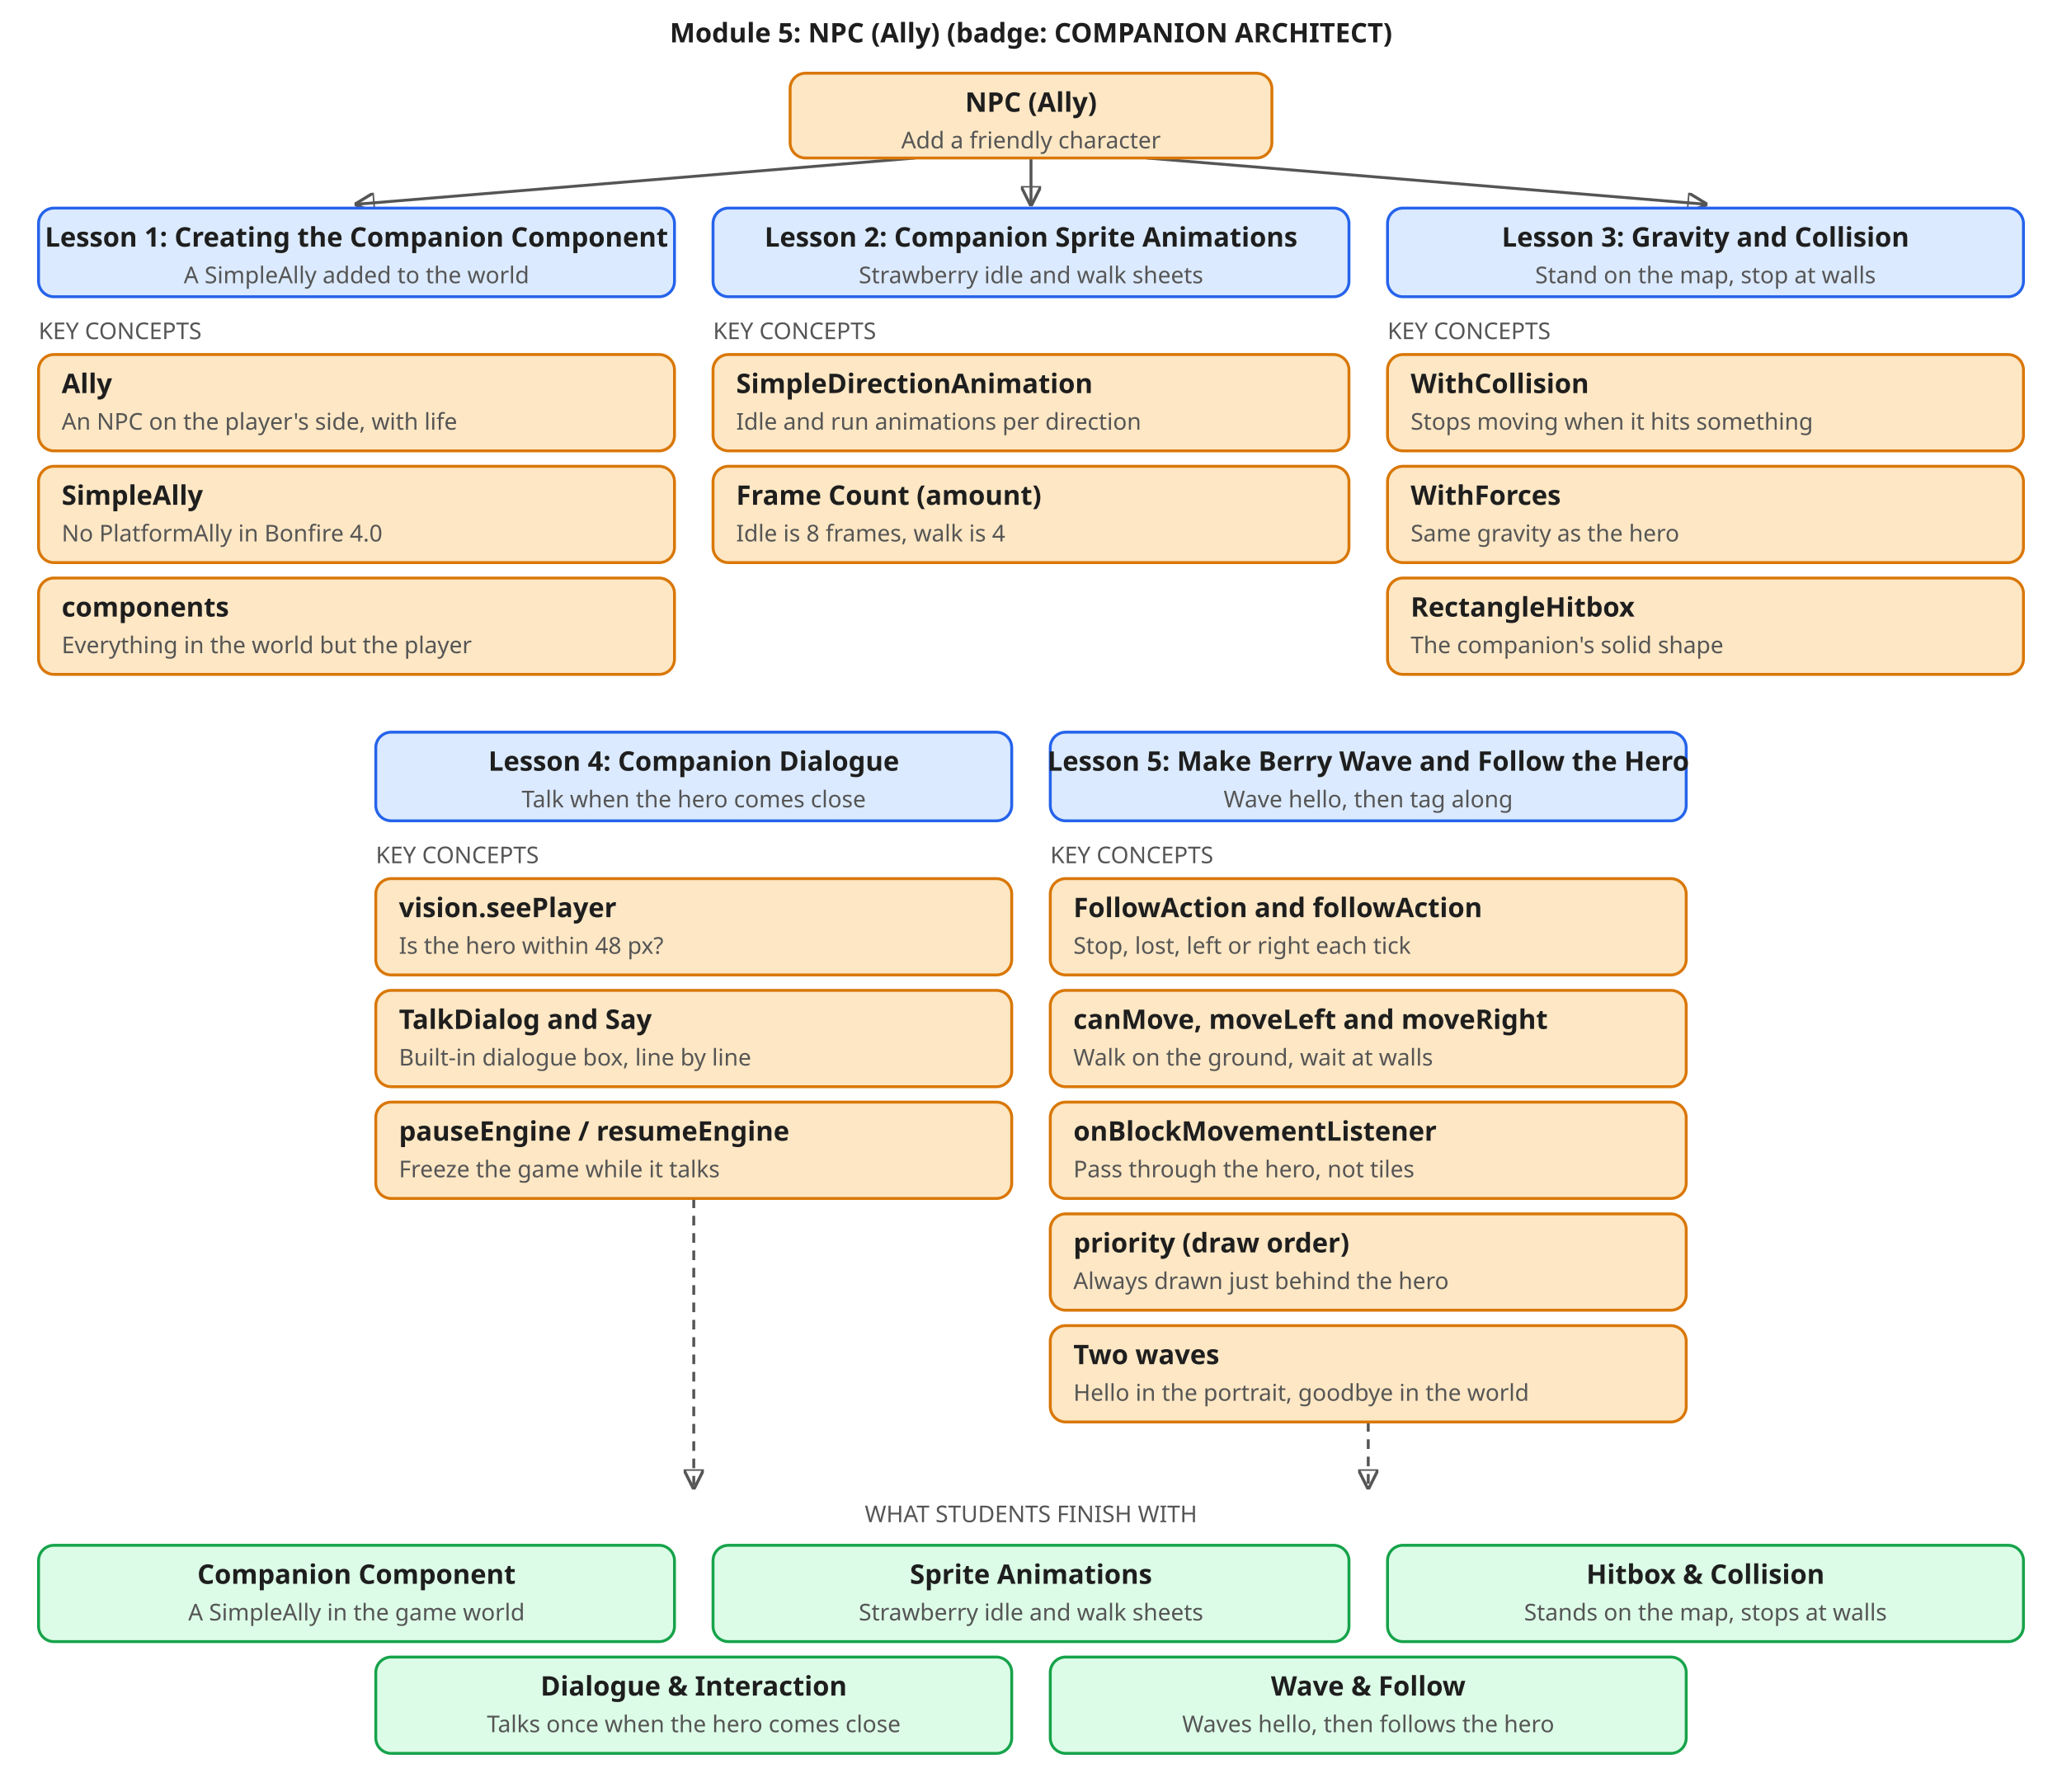
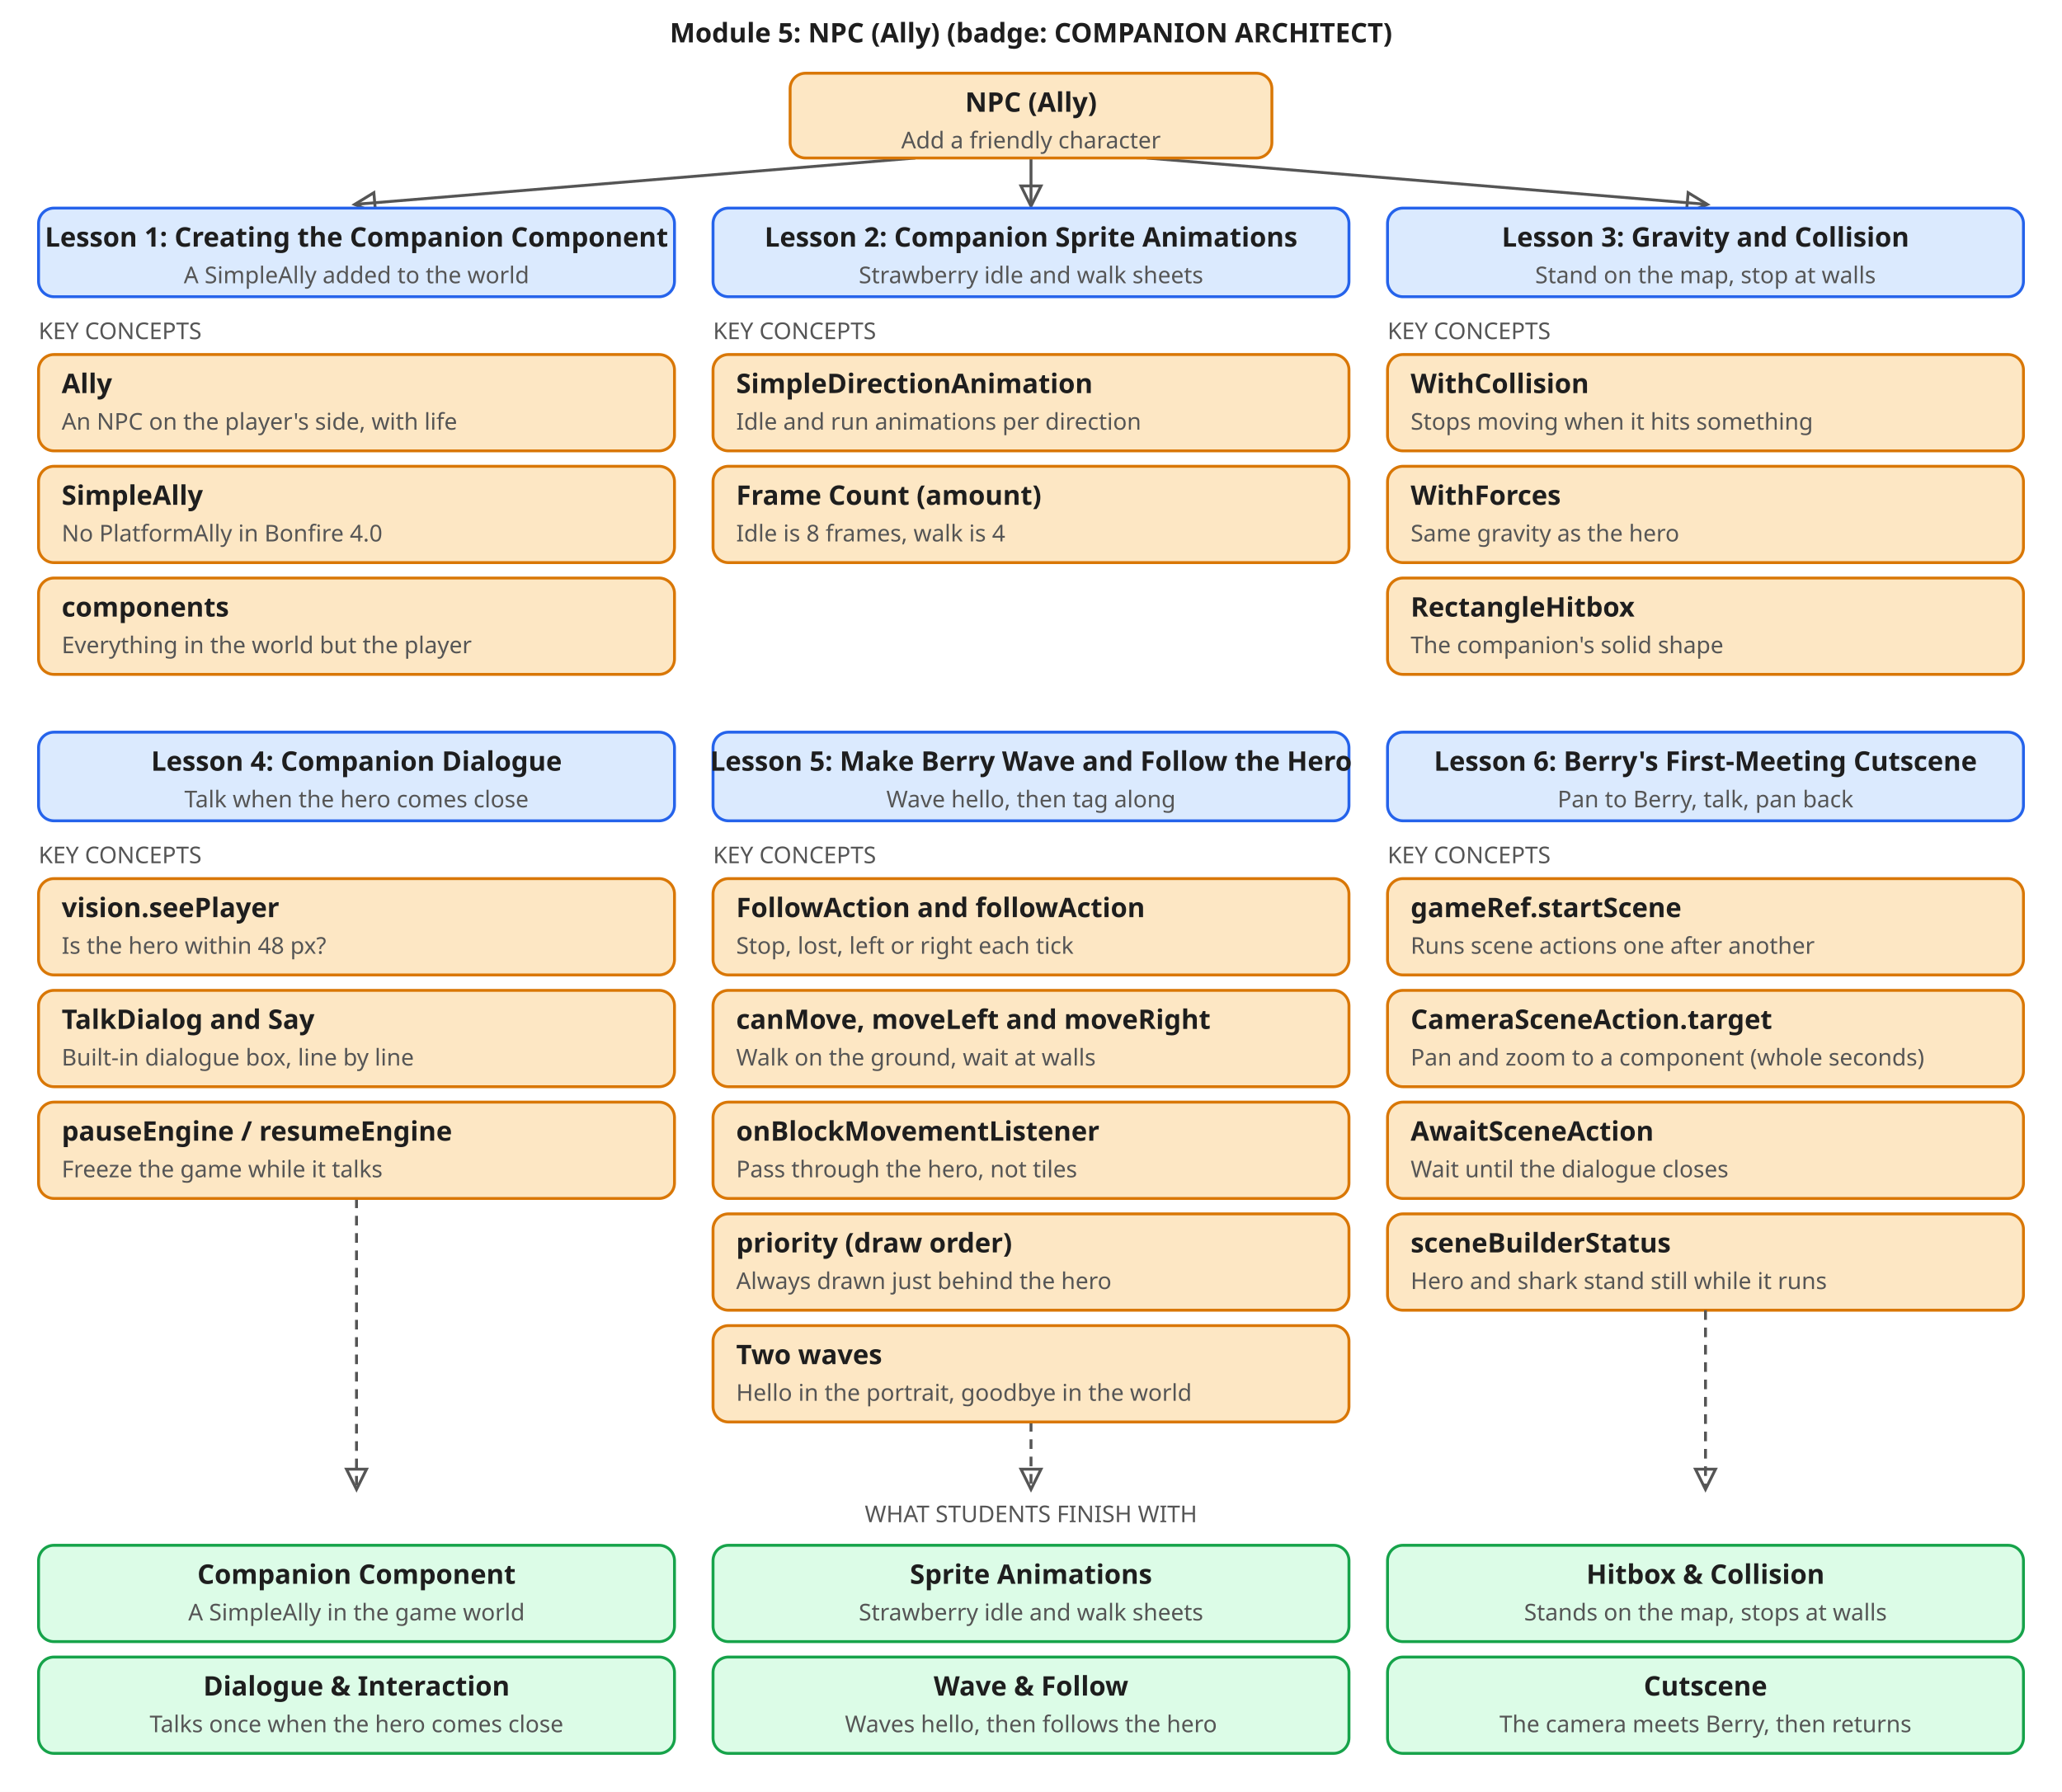
- <svg xmlns="http://www.w3.org/2000/svg" viewBox="0 0 1070 930">
-   <defs>
-     <marker id="ah" viewBox="0 0 10 10" refX="9" refY="5" markerWidth="7" markerHeight="7" orient="auto-start-reverse">
-       <path d="M0,0 L10,5 L0,10 z" fill="none" stroke="context-stroke" stroke-width="1.5" />
-     </marker>
-   </defs>
-   <style>rect{stroke-width:1.5}.th{font:600 14px sans-serif;fill:#1e1e1e}.ts{font:12px sans-serif;fill:#555}.c-amber rect{fill:#fde7c4;stroke:#d97706}.c-blue rect{fill:#dbeafe;stroke:#2563eb}.c-green rect{fill:#dcfce7;stroke:#16a34a}.arr{stroke:#555;stroke-width:1.5}</style>
-   <rect width="100%" height="100%" fill="#fff" />
-   <line class="arr" x1="475" y1="82" x2="185" y2="106" marker-end="url(#ah)" />
-   <line class="arr" x1="535" y1="82" x2="535" y2="106" marker-end="url(#ah)" />
-   <line class="arr" x1="595" y1="82" x2="885" y2="106" marker-end="url(#ah)" />
-   <line class="arr" x1="360" y1="622" x2="360" y2="772" marker-end="url(#ah)" stroke-dasharray="5 4" />
-   <line class="arr" x1="710" y1="738" x2="710" y2="772" marker-end="url(#ah)" stroke-dasharray="5 4" />
-   <text class="th" x="535" y="22" text-anchor="middle">Module 5: NPC (Ally) (badge: COMPANION ARCHITECT)</text>
-   <text class="ts" x="20" y="176" text-anchor="start">KEY CONCEPTS</text>
-   <text class="ts" x="370" y="176" text-anchor="start">KEY CONCEPTS</text>
-   <text class="ts" x="720" y="176" text-anchor="start">KEY CONCEPTS</text>
-   <text class="ts" x="195" y="448" text-anchor="start">KEY CONCEPTS</text>
-   <text class="ts" x="545" y="448" text-anchor="start">KEY CONCEPTS</text>
-   <text class="ts" x="535" y="790" text-anchor="middle">WHAT STUDENTS FINISH WITH</text>
-   <g class="c-amber">
-     <rect x="410" y="38" width="250" height="44" rx="8" />
-     <text class="th" x="535" y="58" text-anchor="middle">NPC (Ally)</text>
-     <text class="ts" x="535" y="77" text-anchor="middle">Add a friendly character</text>
-   </g>
-   <g class="c-blue">
-     <rect x="20" y="108" width="330" height="46" rx="8" />
-     <text class="th" x="185" y="128" text-anchor="middle">Lesson 1: Creating the Companion Component</text>
-     <text class="ts" x="185" y="147" text-anchor="middle">A SimpleAlly added to the world</text>
-   </g>
-   <g class="c-amber">
-     <rect x="20" y="184" width="330" height="50" rx="8" />
-     <text class="th" x="32" y="204" text-anchor="start">Ally</text>
-     <text class="ts" x="32" y="223" text-anchor="start">An NPC on the player's side, with life</text>
-   </g>
-   <g class="c-amber">
-     <rect x="20" y="242" width="330" height="50" rx="8" />
-     <text class="th" x="32" y="262" text-anchor="start">SimpleAlly</text>
-     <text class="ts" x="32" y="281" text-anchor="start">No PlatformAlly in Bonfire 4.0</text>
-   </g>
-   <g class="c-amber">
-     <rect x="20" y="300" width="330" height="50" rx="8" />
-     <text class="th" x="32" y="320" text-anchor="start">components</text>
-     <text class="ts" x="32" y="339" text-anchor="start">Everything in the world but the player</text>
-   </g>
-   <g class="c-blue">
-     <rect x="370" y="108" width="330" height="46" rx="8" />
-     <text class="th" x="535" y="128" text-anchor="middle">Lesson 2: Companion Sprite Animations</text>
-     <text class="ts" x="535" y="147" text-anchor="middle">Strawberry idle and walk sheets</text>
-   </g>
-   <g class="c-amber">
-     <rect x="370" y="184" width="330" height="50" rx="8" />
-     <text class="th" x="382" y="204" text-anchor="start">SimpleDirectionAnimation</text>
-     <text class="ts" x="382" y="223" text-anchor="start">Idle and run animations per direction</text>
-   </g>
-   <g class="c-amber">
-     <rect x="370" y="242" width="330" height="50" rx="8" />
-     <text class="th" x="382" y="262" text-anchor="start">Frame Count (amount)</text>
-     <text class="ts" x="382" y="281" text-anchor="start">Idle is 8 frames, walk is 4</text>
-   </g>
-   <g class="c-blue">
-     <rect x="720" y="108" width="330" height="46" rx="8" />
-     <text class="th" x="885" y="128" text-anchor="middle">Lesson 3: Gravity and Collision</text>
-     <text class="ts" x="885" y="147" text-anchor="middle">Stand on the map, stop at walls</text>
-   </g>
-   <g class="c-amber">
-     <rect x="720" y="184" width="330" height="50" rx="8" />
-     <text class="th" x="732" y="204" text-anchor="start">WithCollision</text>
-     <text class="ts" x="732" y="223" text-anchor="start">Stops moving when it hits something</text>
-   </g>
-   <g class="c-amber">
-     <rect x="720" y="242" width="330" height="50" rx="8" />
-     <text class="th" x="732" y="262" text-anchor="start">WithForces</text>
-     <text class="ts" x="732" y="281" text-anchor="start">Same gravity as the hero</text>
-   </g>
-   <g class="c-amber">
-     <rect x="720" y="300" width="330" height="50" rx="8" />
-     <text class="th" x="732" y="320" text-anchor="start">RectangleHitbox</text>
-     <text class="ts" x="732" y="339" text-anchor="start">The companion's solid shape</text>
-   </g>
-   <g class="c-blue">
-     <rect x="195" y="380" width="330" height="46" rx="8" />
-     <text class="th" x="360" y="400" text-anchor="middle">Lesson 4: Companion Dialogue</text>
-     <text class="ts" x="360" y="419" text-anchor="middle">Talk when the hero comes close</text>
-   </g>
-   <g class="c-amber">
-     <rect x="195" y="456" width="330" height="50" rx="8" />
-     <text class="th" x="207" y="476" text-anchor="start">vision.seePlayer</text>
-     <text class="ts" x="207" y="495" text-anchor="start">Is the hero within 48 px?</text>
-   </g>
-   <g class="c-amber">
-     <rect x="195" y="514" width="330" height="50" rx="8" />
-     <text class="th" x="207" y="534" text-anchor="start">TalkDialog and Say</text>
-     <text class="ts" x="207" y="553" text-anchor="start">Built-in dialogue box, line by line</text>
-   </g>
-   <g class="c-amber">
-     <rect x="195" y="572" width="330" height="50" rx="8" />
-     <text class="th" x="207" y="592" text-anchor="start">pauseEngine / resumeEngine</text>
-     <text class="ts" x="207" y="611" text-anchor="start">Freeze the game while it talks</text>
-   </g>
-   <g class="c-blue">
-     <rect x="545" y="380" width="330" height="46" rx="8" />
-     <text class="th" x="710" y="400" text-anchor="middle">Lesson 5: Make Berry Wave and Follow the Hero</text>
-     <text class="ts" x="710" y="419" text-anchor="middle">Wave hello, then tag along</text>
-   </g>
-   <g class="c-amber">
-     <rect x="545" y="456" width="330" height="50" rx="8" />
-     <text class="th" x="557" y="476" text-anchor="start">FollowAction and followAction</text>
-     <text class="ts" x="557" y="495" text-anchor="start">Stop, lost, left or right each tick</text>
-   </g>
-   <g class="c-amber">
-     <rect x="545" y="514" width="330" height="50" rx="8" />
-     <text class="th" x="557" y="534" text-anchor="start">canMove, moveLeft and moveRight</text>
-     <text class="ts" x="557" y="553" text-anchor="start">Walk on the ground, wait at walls</text>
-   </g>
-   <g class="c-amber">
-     <rect x="545" y="572" width="330" height="50" rx="8" />
-     <text class="th" x="557" y="592" text-anchor="start">onBlockMovementListener</text>
-     <text class="ts" x="557" y="611" text-anchor="start">Pass through the hero, not tiles</text>
-   </g>
-   <g class="c-amber">
-     <rect x="545" y="630" width="330" height="50" rx="8" />
-     <text class="th" x="557" y="650" text-anchor="start">priority (draw order)</text>
-     <text class="ts" x="557" y="669" text-anchor="start">Always drawn just behind the hero</text>
-   </g>
-   <g class="c-amber">
-     <rect x="545" y="688" width="330" height="50" rx="8" />
-     <text class="th" x="557" y="708" text-anchor="start">Two waves</text>
-     <text class="ts" x="557" y="727" text-anchor="start">Hello in the portrait, goodbye in the world</text>
-   </g>
-   <g class="c-green">
-     <rect x="20" y="802" width="330" height="50" rx="8" />
-     <text class="th" x="185" y="822" text-anchor="middle">Companion Component</text>
-     <text class="ts" x="185" y="841" text-anchor="middle">A SimpleAlly in the game world</text>
-   </g>
-   <g class="c-green">
-     <rect x="370" y="802" width="330" height="50" rx="8" />
-     <text class="th" x="535" y="822" text-anchor="middle">Sprite Animations</text>
-     <text class="ts" x="535" y="841" text-anchor="middle">Strawberry idle and walk sheets</text>
-   </g>
-   <g class="c-green">
-     <rect x="720" y="802" width="330" height="50" rx="8" />
-     <text class="th" x="885" y="822" text-anchor="middle">Hitbox &amp; Collision</text>
-     <text class="ts" x="885" y="841" text-anchor="middle">Stands on the map, stops at walls</text>
-   </g>
-   <g class="c-green">
-     <rect x="195" y="860" width="330" height="50" rx="8" />
-     <text class="th" x="360" y="880" text-anchor="middle">Dialogue &amp; Interaction</text>
-     <text class="ts" x="360" y="899" text-anchor="middle">Talks once when the hero comes close</text>
-   </g>
-   <g class="c-green">
-     <rect x="545" y="860" width="330" height="50" rx="8" />
-     <text class="th" x="710" y="880" text-anchor="middle">Wave &amp; Follow</text>
-     <text class="ts" x="710" y="899" text-anchor="middle">Waves hello, then follows the hero</text>
-   </g>
+ <svg xmlns="http://www.w3.org/2000/svg" viewBox="0 0 1070 930" width="1070" height="930">
+   <rect width="1070" height="930" fill="#ffffff" />
+   <line x1="475" y1="82" x2="185" y2="106" stroke="#555555" stroke-width="1.5" />
+   <polygon points="184.0,106.1 194.0,100.0 194.9,110.5" fill="none" stroke="#555555" stroke-width="1.5" />
+   <line x1="535" y1="82" x2="535" y2="106" stroke="#555555" stroke-width="1.5" />
+   <polygon points="535.0,107.0 529.8,96.5 540.2,96.5" fill="none" stroke="#555555" stroke-width="1.5" />
+   <line x1="595" y1="82" x2="885" y2="106" stroke="#555555" stroke-width="1.5" />
+   <polygon points="886.0,106.1 875.1,110.5 876.0,100.0" fill="none" stroke="#555555" stroke-width="1.5" />
+   <line x1="185" y1="622" x2="185" y2="772" stroke="#555555" stroke-width="1.5" stroke-dasharray="5 4" />
+   <polygon points="185.0,773.0 179.8,762.5 190.2,762.5" fill="none" stroke="#555555" stroke-width="1.5" />
+   <line x1="535" y1="738" x2="535" y2="772" stroke="#555555" stroke-width="1.5" stroke-dasharray="5 4" />
+   <polygon points="535.0,773.0 529.8,762.5 540.2,762.5" fill="none" stroke="#555555" stroke-width="1.5" />
+   <text x="535" y="22" text-anchor="middle" font-family="sans-serif" font-size="14" font-weight="600" fill="#1e1e1e">Module 5: NPC (Ally) (badge: COMPANION ARCHITECT)</text>
+   <text x="20" y="176" text-anchor="start" font-family="sans-serif" font-size="12" fill="#555555">KEY CONCEPTS</text>
+   <text x="370" y="176" text-anchor="start" font-family="sans-serif" font-size="12" fill="#555555">KEY CONCEPTS</text>
+   <text x="720" y="176" text-anchor="start" font-family="sans-serif" font-size="12" fill="#555555">KEY CONCEPTS</text>
+   <text x="20" y="448" text-anchor="start" font-family="sans-serif" font-size="12" fill="#555555">KEY CONCEPTS</text>
+   <text x="370" y="448" text-anchor="start" font-family="sans-serif" font-size="12" fill="#555555">KEY CONCEPTS</text>
+   <text x="535" y="790" text-anchor="middle" font-family="sans-serif" font-size="12" fill="#555555">WHAT STUDENTS FINISH WITH</text>
+   <rect x="410" y="38" width="250" height="44" rx="8" fill="#fde7c4" stroke="#d97706" stroke-width="1.5" />
+   <text x="535" y="58" text-anchor="middle" font-family="sans-serif" font-size="14" font-weight="600" fill="#1e1e1e">NPC (Ally)</text>
+   <text x="535" y="77" text-anchor="middle" font-family="sans-serif" font-size="12" fill="#555555">Add a friendly character</text>
+   <rect x="20" y="108" width="330" height="46" rx="8" fill="#dbeafe" stroke="#2563eb" stroke-width="1.5" />
+   <text x="185" y="128" text-anchor="middle" font-family="sans-serif" font-size="14" font-weight="600" fill="#1e1e1e">Lesson 1: Creating the Companion Component</text>
+   <text x="185" y="147" text-anchor="middle" font-family="sans-serif" font-size="12" fill="#555555">A SimpleAlly added to the world</text>
+   <rect x="20" y="184" width="330" height="50" rx="8" fill="#fde7c4" stroke="#d97706" stroke-width="1.5" />
+   <text x="32" y="204" text-anchor="start" font-family="sans-serif" font-size="14" font-weight="600" fill="#1e1e1e">Ally</text>
+   <text x="32" y="223" text-anchor="start" font-family="sans-serif" font-size="12" fill="#555555">An NPC on the player's side, with life</text>
+   <rect x="20" y="242" width="330" height="50" rx="8" fill="#fde7c4" stroke="#d97706" stroke-width="1.5" />
+   <text x="32" y="262" text-anchor="start" font-family="sans-serif" font-size="14" font-weight="600" fill="#1e1e1e">SimpleAlly</text>
+   <text x="32" y="281" text-anchor="start" font-family="sans-serif" font-size="12" fill="#555555">No PlatformAlly in Bonfire 4.0</text>
+   <rect x="20" y="300" width="330" height="50" rx="8" fill="#fde7c4" stroke="#d97706" stroke-width="1.5" />
+   <text x="32" y="320" text-anchor="start" font-family="sans-serif" font-size="14" font-weight="600" fill="#1e1e1e">components</text>
+   <text x="32" y="339" text-anchor="start" font-family="sans-serif" font-size="12" fill="#555555">Everything in the world but the player</text>
+   <rect x="370" y="108" width="330" height="46" rx="8" fill="#dbeafe" stroke="#2563eb" stroke-width="1.5" />
+   <text x="535" y="128" text-anchor="middle" font-family="sans-serif" font-size="14" font-weight="600" fill="#1e1e1e">Lesson 2: Companion Sprite Animations</text>
+   <text x="535" y="147" text-anchor="middle" font-family="sans-serif" font-size="12" fill="#555555">Strawberry idle and walk sheets</text>
+   <rect x="370" y="184" width="330" height="50" rx="8" fill="#fde7c4" stroke="#d97706" stroke-width="1.5" />
+   <text x="382" y="204" text-anchor="start" font-family="sans-serif" font-size="14" font-weight="600" fill="#1e1e1e">SimpleDirectionAnimation</text>
+   <text x="382" y="223" text-anchor="start" font-family="sans-serif" font-size="12" fill="#555555">Idle and run animations per direction</text>
+   <rect x="370" y="242" width="330" height="50" rx="8" fill="#fde7c4" stroke="#d97706" stroke-width="1.5" />
+   <text x="382" y="262" text-anchor="start" font-family="sans-serif" font-size="14" font-weight="600" fill="#1e1e1e">Frame Count (amount)</text>
+   <text x="382" y="281" text-anchor="start" font-family="sans-serif" font-size="12" fill="#555555">Idle is 8 frames, walk is 4</text>
+   <rect x="720" y="108" width="330" height="46" rx="8" fill="#dbeafe" stroke="#2563eb" stroke-width="1.5" />
+   <text x="885" y="128" text-anchor="middle" font-family="sans-serif" font-size="14" font-weight="600" fill="#1e1e1e">Lesson 3: Gravity and Collision</text>
+   <text x="885" y="147" text-anchor="middle" font-family="sans-serif" font-size="12" fill="#555555">Stand on the map, stop at walls</text>
+   <rect x="720" y="184" width="330" height="50" rx="8" fill="#fde7c4" stroke="#d97706" stroke-width="1.5" />
+   <text x="732" y="204" text-anchor="start" font-family="sans-serif" font-size="14" font-weight="600" fill="#1e1e1e">WithCollision</text>
+   <text x="732" y="223" text-anchor="start" font-family="sans-serif" font-size="12" fill="#555555">Stops moving when it hits something</text>
+   <rect x="720" y="242" width="330" height="50" rx="8" fill="#fde7c4" stroke="#d97706" stroke-width="1.5" />
+   <text x="732" y="262" text-anchor="start" font-family="sans-serif" font-size="14" font-weight="600" fill="#1e1e1e">WithForces</text>
+   <text x="732" y="281" text-anchor="start" font-family="sans-serif" font-size="12" fill="#555555">Same gravity as the hero</text>
+   <rect x="720" y="300" width="330" height="50" rx="8" fill="#fde7c4" stroke="#d97706" stroke-width="1.5" />
+   <text x="732" y="320" text-anchor="start" font-family="sans-serif" font-size="14" font-weight="600" fill="#1e1e1e">RectangleHitbox</text>
+   <text x="732" y="339" text-anchor="start" font-family="sans-serif" font-size="12" fill="#555555">The companion's solid shape</text>
+   <rect x="20" y="380" width="330" height="46" rx="8" fill="#dbeafe" stroke="#2563eb" stroke-width="1.5" />
+   <text x="185" y="400" text-anchor="middle" font-family="sans-serif" font-size="14" font-weight="600" fill="#1e1e1e">Lesson 4: Companion Dialogue</text>
+   <text x="185" y="419" text-anchor="middle" font-family="sans-serif" font-size="12" fill="#555555">Talk when the hero comes close</text>
+   <rect x="20" y="456" width="330" height="50" rx="8" fill="#fde7c4" stroke="#d97706" stroke-width="1.5" />
+   <text x="32" y="476" text-anchor="start" font-family="sans-serif" font-size="14" font-weight="600" fill="#1e1e1e">vision.seePlayer</text>
+   <text x="32" y="495" text-anchor="start" font-family="sans-serif" font-size="12" fill="#555555">Is the hero within 48 px?</text>
+   <rect x="20" y="514" width="330" height="50" rx="8" fill="#fde7c4" stroke="#d97706" stroke-width="1.5" />
+   <text x="32" y="534" text-anchor="start" font-family="sans-serif" font-size="14" font-weight="600" fill="#1e1e1e">TalkDialog and Say</text>
+   <text x="32" y="553" text-anchor="start" font-family="sans-serif" font-size="12" fill="#555555">Built-in dialogue box, line by line</text>
+   <rect x="20" y="572" width="330" height="50" rx="8" fill="#fde7c4" stroke="#d97706" stroke-width="1.5" />
+   <text x="32" y="592" text-anchor="start" font-family="sans-serif" font-size="14" font-weight="600" fill="#1e1e1e">pauseEngine / resumeEngine</text>
+   <text x="32" y="611" text-anchor="start" font-family="sans-serif" font-size="12" fill="#555555">Freeze the game while it talks</text>
+   <rect x="370" y="380" width="330" height="46" rx="8" fill="#dbeafe" stroke="#2563eb" stroke-width="1.5" />
+   <text x="535" y="400" text-anchor="middle" font-family="sans-serif" font-size="14" font-weight="600" fill="#1e1e1e">Lesson 5: Make Berry Wave and Follow the Hero</text>
+   <text x="535" y="419" text-anchor="middle" font-family="sans-serif" font-size="12" fill="#555555">Wave hello, then tag along</text>
+   <rect x="370" y="456" width="330" height="50" rx="8" fill="#fde7c4" stroke="#d97706" stroke-width="1.5" />
+   <text x="382" y="476" text-anchor="start" font-family="sans-serif" font-size="14" font-weight="600" fill="#1e1e1e">FollowAction and followAction</text>
+   <text x="382" y="495" text-anchor="start" font-family="sans-serif" font-size="12" fill="#555555">Stop, lost, left or right each tick</text>
+   <rect x="370" y="514" width="330" height="50" rx="8" fill="#fde7c4" stroke="#d97706" stroke-width="1.5" />
+   <text x="382" y="534" text-anchor="start" font-family="sans-serif" font-size="14" font-weight="600" fill="#1e1e1e">canMove, moveLeft and moveRight</text>
+   <text x="382" y="553" text-anchor="start" font-family="sans-serif" font-size="12" fill="#555555">Walk on the ground, wait at walls</text>
+   <rect x="370" y="572" width="330" height="50" rx="8" fill="#fde7c4" stroke="#d97706" stroke-width="1.5" />
+   <text x="382" y="592" text-anchor="start" font-family="sans-serif" font-size="14" font-weight="600" fill="#1e1e1e">onBlockMovementListener</text>
+   <text x="382" y="611" text-anchor="start" font-family="sans-serif" font-size="12" fill="#555555">Pass through the hero, not tiles</text>
+   <rect x="370" y="630" width="330" height="50" rx="8" fill="#fde7c4" stroke="#d97706" stroke-width="1.5" />
+   <text x="382" y="650" text-anchor="start" font-family="sans-serif" font-size="14" font-weight="600" fill="#1e1e1e">priority (draw order)</text>
+   <text x="382" y="669" text-anchor="start" font-family="sans-serif" font-size="12" fill="#555555">Always drawn just behind the hero</text>
+   <rect x="370" y="688" width="330" height="50" rx="8" fill="#fde7c4" stroke="#d97706" stroke-width="1.5" />
+   <text x="382" y="708" text-anchor="start" font-family="sans-serif" font-size="14" font-weight="600" fill="#1e1e1e">Two waves</text>
+   <text x="382" y="727" text-anchor="start" font-family="sans-serif" font-size="12" fill="#555555">Hello in the portrait, goodbye in the world</text>
+   <rect x="20" y="802" width="330" height="50" rx="8" fill="#dcfce7" stroke="#16a34a" stroke-width="1.5" />
+   <text x="185" y="822" text-anchor="middle" font-family="sans-serif" font-size="14" font-weight="600" fill="#1e1e1e">Companion Component</text>
+   <text x="185" y="841" text-anchor="middle" font-family="sans-serif" font-size="12" fill="#555555">A SimpleAlly in the game world</text>
+   <rect x="370" y="802" width="330" height="50" rx="8" fill="#dcfce7" stroke="#16a34a" stroke-width="1.5" />
+   <text x="535" y="822" text-anchor="middle" font-family="sans-serif" font-size="14" font-weight="600" fill="#1e1e1e">Sprite Animations</text>
+   <text x="535" y="841" text-anchor="middle" font-family="sans-serif" font-size="12" fill="#555555">Strawberry idle and walk sheets</text>
+   <rect x="720" y="802" width="330" height="50" rx="8" fill="#dcfce7" stroke="#16a34a" stroke-width="1.5" />
+   <text x="885" y="822" text-anchor="middle" font-family="sans-serif" font-size="14" font-weight="600" fill="#1e1e1e">Hitbox &amp; Collision</text>
+   <text x="885" y="841" text-anchor="middle" font-family="sans-serif" font-size="12" fill="#555555">Stands on the map, stops at walls</text>
+   <rect x="20" y="860" width="330" height="50" rx="8" fill="#dcfce7" stroke="#16a34a" stroke-width="1.5" />
+   <text x="185" y="880" text-anchor="middle" font-family="sans-serif" font-size="14" font-weight="600" fill="#1e1e1e">Dialogue &amp; Interaction</text>
+   <text x="185" y="899" text-anchor="middle" font-family="sans-serif" font-size="12" fill="#555555">Talks once when the hero comes close</text>
+   <rect x="370" y="860" width="330" height="50" rx="8" fill="#dcfce7" stroke="#16a34a" stroke-width="1.5" />
+   <text x="535" y="880" text-anchor="middle" font-family="sans-serif" font-size="14" font-weight="600" fill="#1e1e1e">Wave &amp; Follow</text>
+   <text x="535" y="899" text-anchor="middle" font-family="sans-serif" font-size="12" fill="#555555">Waves hello, then follows the hero</text>
+   <rect x="720" y="380" width="330" height="46" rx="8" fill="#dbeafe" stroke="#2563eb" stroke-width="1.5" />
+   <text x="885" y="400" text-anchor="middle" font-family="sans-serif" font-size="14" font-weight="600" fill="#1e1e1e">Lesson 6: Berry's First-Meeting Cutscene</text>
+   <text x="885" y="419" text-anchor="middle" font-family="sans-serif" font-size="12" fill="#555555">Pan to Berry, talk, pan back</text>
+   <text x="720" y="448" text-anchor="start" font-family="sans-serif" font-size="12" fill="#555555">KEY CONCEPTS</text>
+   <rect x="720" y="456" width="330" height="50" rx="8" fill="#fde7c4" stroke="#d97706" stroke-width="1.5" />
+   <text x="732" y="476" text-anchor="start" font-family="sans-serif" font-size="14" font-weight="600" fill="#1e1e1e">gameRef.startScene</text>
+   <text x="732" y="495" text-anchor="start" font-family="sans-serif" font-size="12" fill="#555555">Runs scene actions one after another</text>
+   <rect x="720" y="514" width="330" height="50" rx="8" fill="#fde7c4" stroke="#d97706" stroke-width="1.5" />
+   <text x="732" y="534" text-anchor="start" font-family="sans-serif" font-size="14" font-weight="600" fill="#1e1e1e">CameraSceneAction.target</text>
+   <text x="732" y="553" text-anchor="start" font-family="sans-serif" font-size="12" fill="#555555">Pan and zoom to a component (whole seconds)</text>
+   <rect x="720" y="572" width="330" height="50" rx="8" fill="#fde7c4" stroke="#d97706" stroke-width="1.5" />
+   <text x="732" y="592" text-anchor="start" font-family="sans-serif" font-size="14" font-weight="600" fill="#1e1e1e">AwaitSceneAction</text>
+   <text x="732" y="611" text-anchor="start" font-family="sans-serif" font-size="12" fill="#555555">Wait until the dialogue closes</text>
+   <rect x="720" y="630" width="330" height="50" rx="8" fill="#fde7c4" stroke="#d97706" stroke-width="1.5" />
+   <text x="732" y="650" text-anchor="start" font-family="sans-serif" font-size="14" font-weight="600" fill="#1e1e1e">sceneBuilderStatus</text>
+   <text x="732" y="669" text-anchor="start" font-family="sans-serif" font-size="12" fill="#555555">Hero and shark stand still while it runs</text>
+   <line x1="885" y1="680" x2="885" y2="772" stroke="#555555" stroke-width="1.5" stroke-dasharray="5 4" />
+   <polygon points="885.0,773.0 879.8,762.5 890.2,762.5" fill="none" stroke="#555555" stroke-width="1.5" />
+   <rect x="720" y="860" width="330" height="50" rx="8" fill="#dcfce7" stroke="#16a34a" stroke-width="1.5" />
+   <text x="885" y="880" text-anchor="middle" font-family="sans-serif" font-size="14" font-weight="600" fill="#1e1e1e">Cutscene</text>
+   <text x="885" y="899" text-anchor="middle" font-family="sans-serif" font-size="12" fill="#555555">The camera meets Berry, then returns</text>
</svg>
